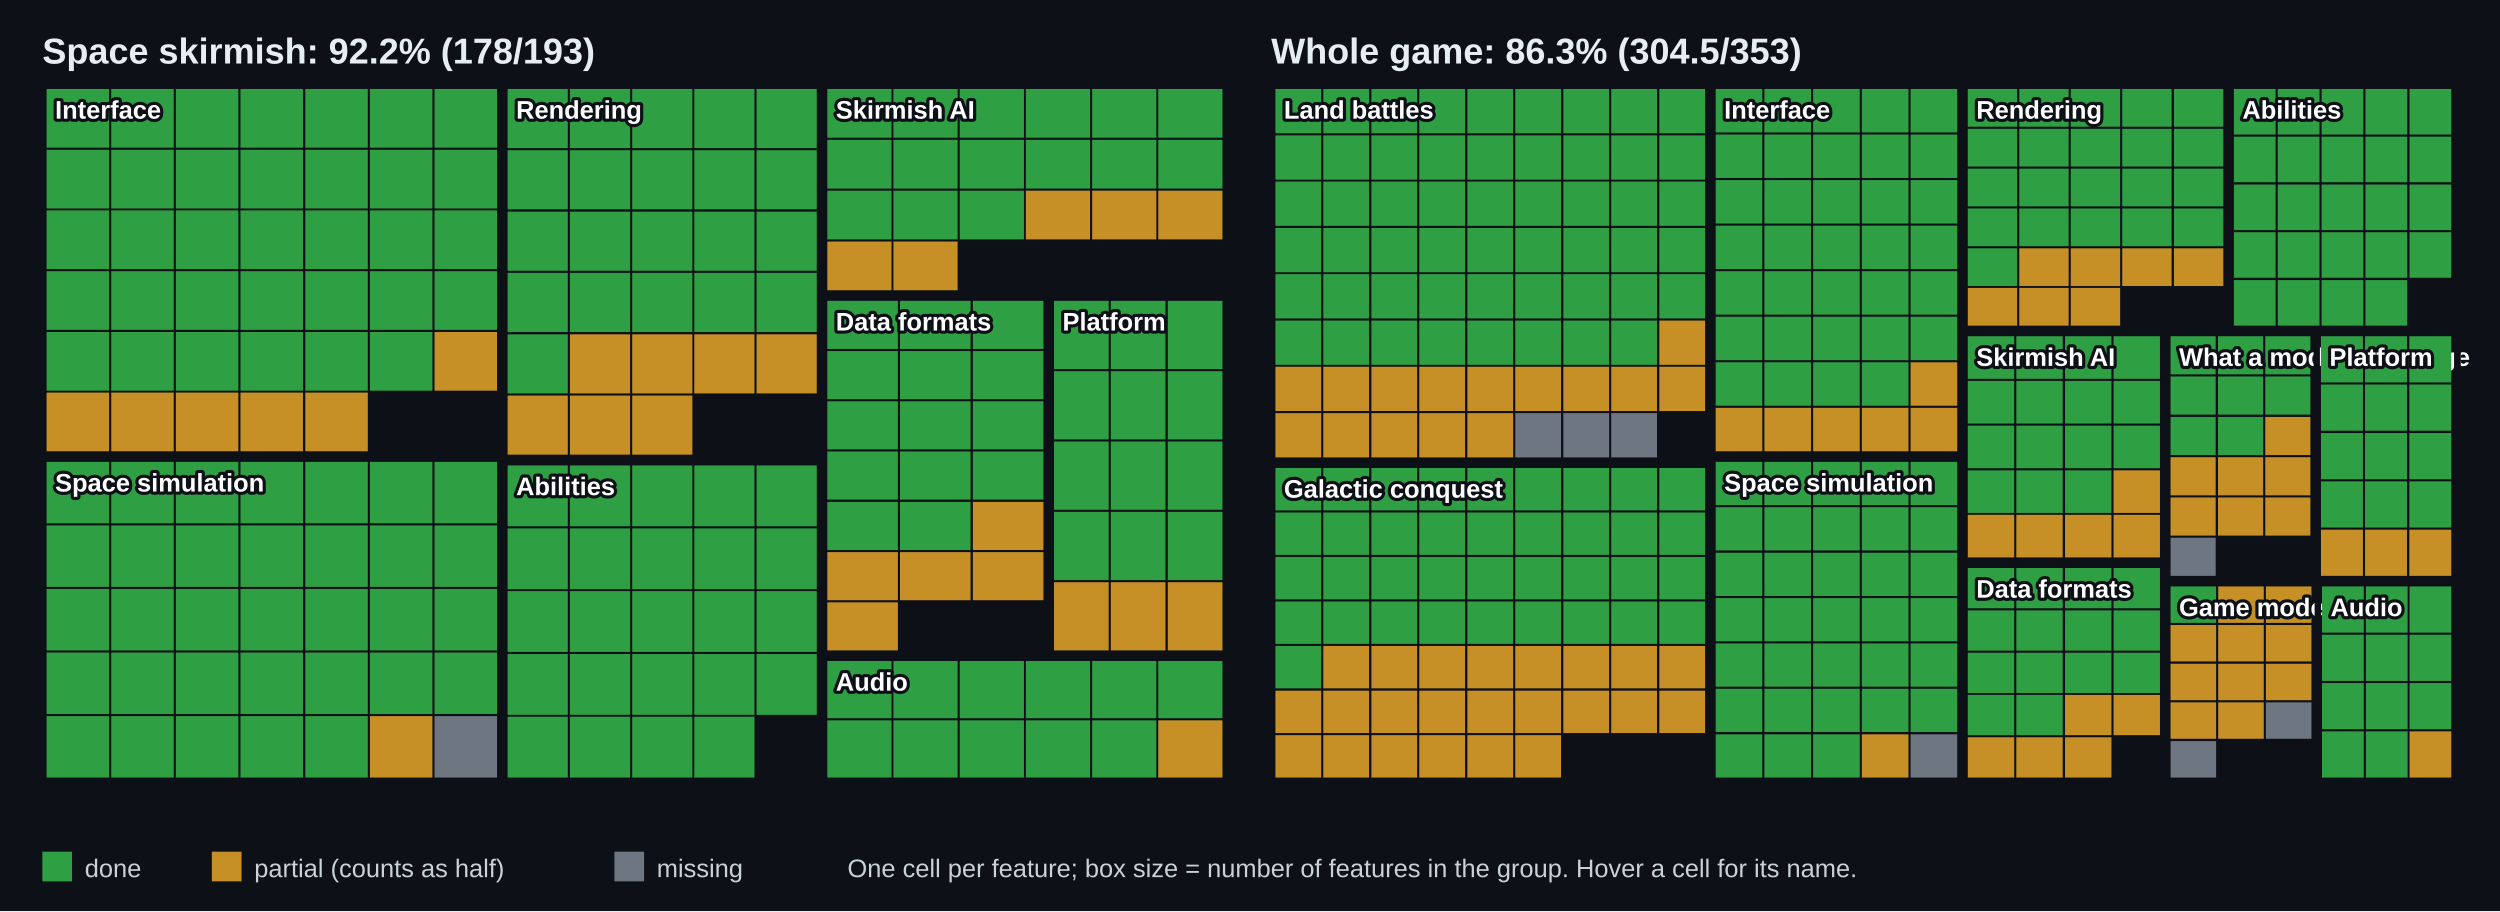
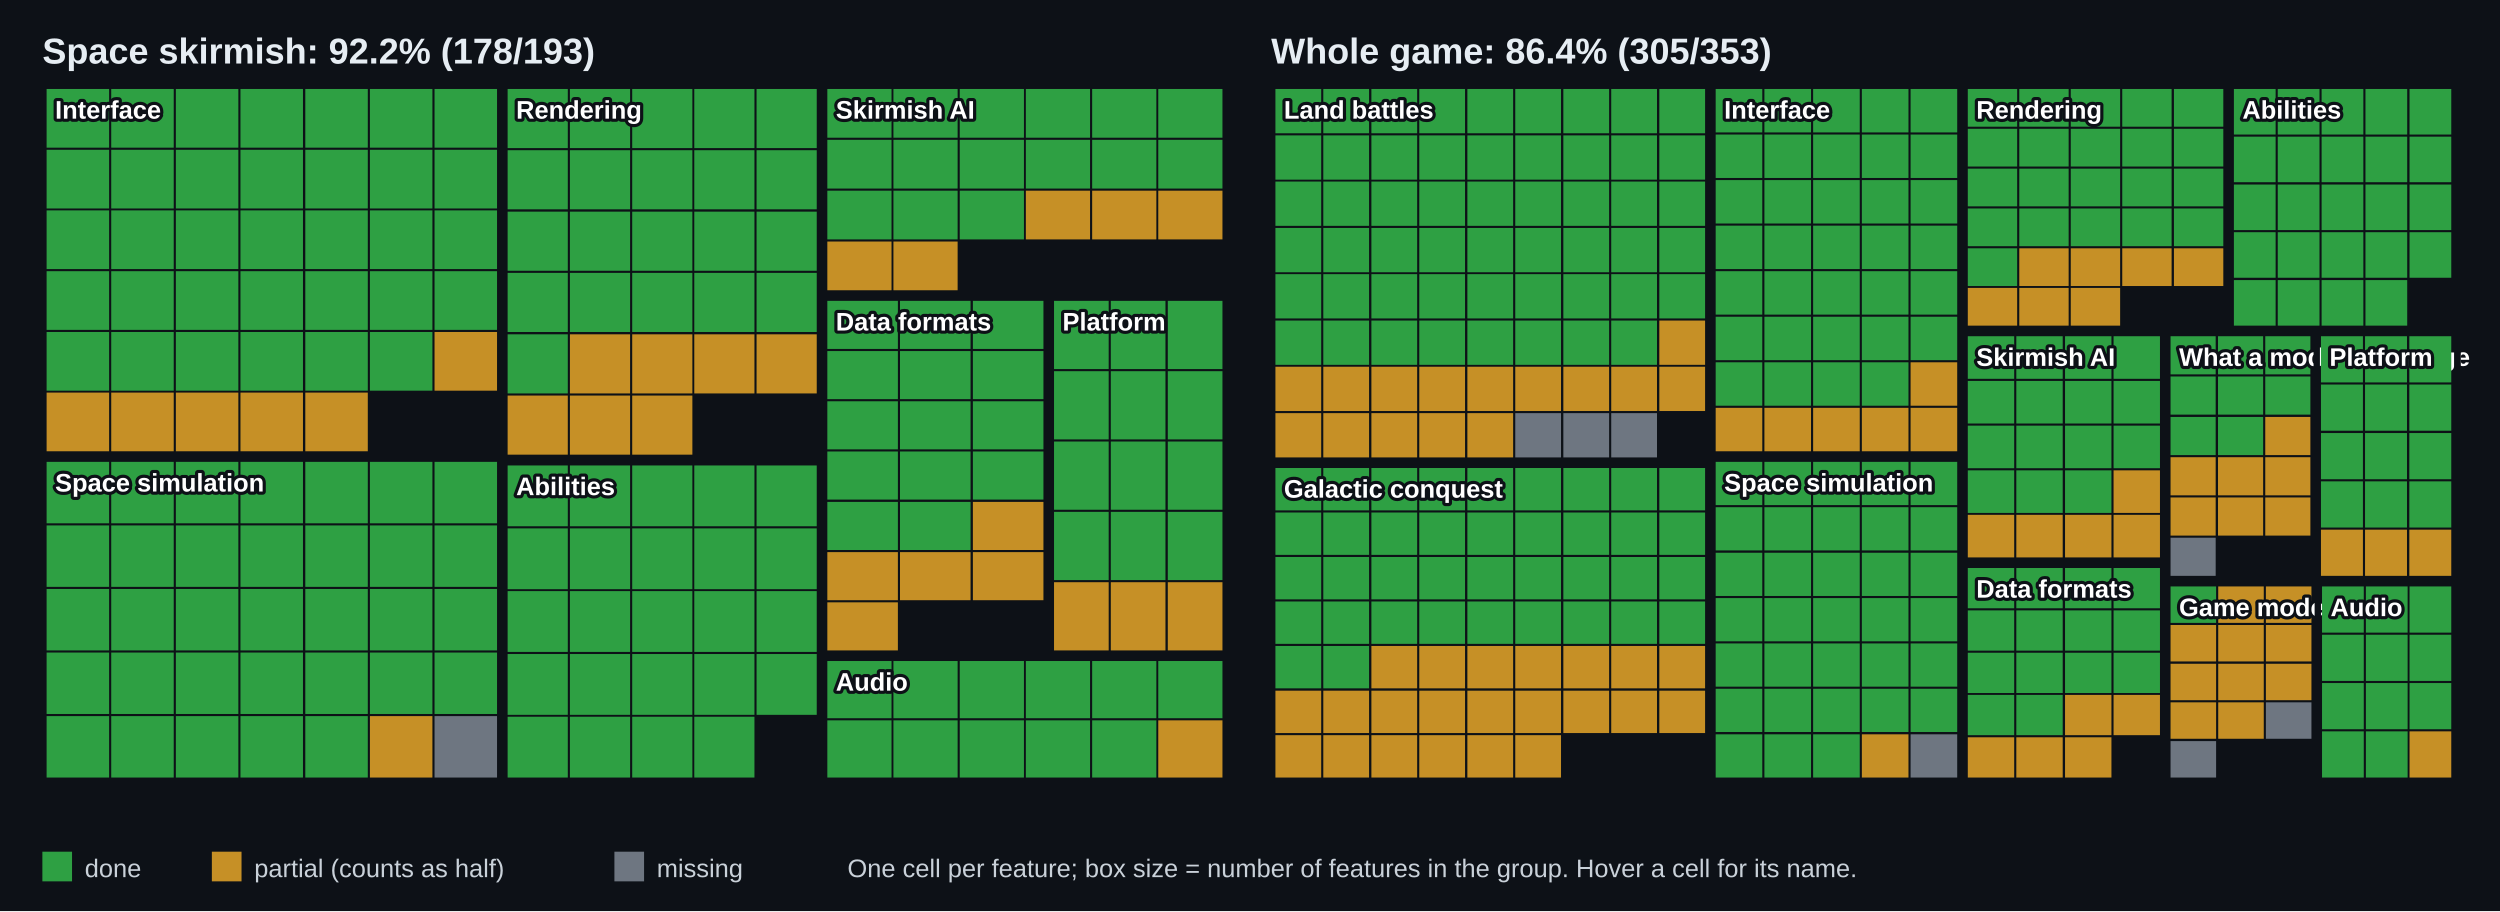
<svg xmlns="http://www.w3.org/2000/svg" viewBox="0 0 1180 430" width="1180" height="430" font-family="Segoe UI, Arial, sans-serif">
  <style>.title{font-size:17px;font-weight:700;fill:#e6edf3}.lab{font-size:12px;font-weight:700;fill:#fff}.lab.bg{stroke:#0d1117;stroke-width:3px;stroke-linejoin:round}.key{font-size:12px;fill:#c9d1d9}</style>
  <rect width="1180" height="430" fill="#0d1117" />
  <text x="20" y="30" class="title">Space skirmish: 92.2% (178/193)</text>
  <rect x="20" y="40" width="560" height="330" fill="#0d1117" />
  <rect x="22.0" y="42.0" width="29.5" height="27.7" fill="#2ea043" />
  <rect x="52.5" y="42.0" width="29.5" height="27.7" fill="#2ea043" />
  <rect x="83.0" y="42.0" width="29.5" height="27.7" fill="#2ea043" />
  <rect x="113.5" y="42.0" width="29.5" height="27.7" fill="#2ea043" />
  <rect x="144.1" y="42.0" width="29.5" height="27.7" fill="#2ea043" />
  <rect x="174.6" y="42.0" width="29.5" height="27.7" fill="#2ea043" />
  <rect x="205.1" y="42.0" width="29.5" height="27.7" fill="#2ea043" />
  <rect x="22.0" y="70.7" width="29.5" height="27.7" fill="#2ea043" />
  <rect x="52.5" y="70.7" width="29.5" height="27.7" fill="#2ea043" />
  <rect x="83.0" y="70.7" width="29.5" height="27.7" fill="#2ea043" />
  <rect x="113.5" y="70.7" width="29.5" height="27.7" fill="#2ea043" />
  <rect x="144.1" y="70.7" width="29.5" height="27.7" fill="#2ea043" />
  <rect x="174.6" y="70.7" width="29.5" height="27.7" fill="#2ea043" />
  <rect x="205.1" y="70.7" width="29.5" height="27.7" fill="#2ea043" />
  <rect x="22.0" y="99.3" width="29.5" height="27.7" fill="#2ea043" />
  <rect x="52.5" y="99.3" width="29.5" height="27.7" fill="#2ea043" />
  <rect x="83.0" y="99.3" width="29.5" height="27.7" fill="#2ea043" />
  <rect x="113.5" y="99.3" width="29.5" height="27.7" fill="#2ea043" />
  <rect x="144.1" y="99.3" width="29.5" height="27.7" fill="#2ea043" />
  <rect x="174.6" y="99.3" width="29.5" height="27.7" fill="#2ea043" />
  <rect x="205.1" y="99.3" width="29.5" height="27.7" fill="#2ea043" />
  <rect x="22.0" y="128.0" width="29.5" height="27.7" fill="#2ea043" />
  <rect x="52.5" y="128.0" width="29.5" height="27.7" fill="#2ea043" />
  <rect x="83.0" y="128.0" width="29.5" height="27.7" fill="#2ea043" />
  <rect x="113.5" y="128.0" width="29.5" height="27.7" fill="#2ea043" />
  <rect x="144.1" y="128.0" width="29.5" height="27.7" fill="#2ea043" />
  <rect x="174.6" y="128.0" width="29.5" height="27.7" fill="#2ea043" />
  <rect x="205.1" y="128.0" width="29.5" height="27.7" fill="#2ea043" />
  <rect x="22.0" y="156.7" width="29.5" height="27.7" fill="#2ea043" />
  <rect x="52.5" y="156.7" width="29.5" height="27.7" fill="#2ea043" />
  <rect x="83.0" y="156.7" width="29.5" height="27.7" fill="#2ea043" />
  <rect x="113.5" y="156.7" width="29.5" height="27.7" fill="#2ea043" />
  <rect x="144.1" y="156.7" width="29.5" height="27.7" fill="#2ea043" />
  <rect x="174.6" y="156.7" width="29.5" height="27.7" fill="#2ea043" />
  <rect x="205.1" y="156.7" width="29.5" height="27.7" fill="#c69026" />
  <rect x="22.0" y="185.3" width="29.5" height="27.7" fill="#c69026" />
  <rect x="52.5" y="185.3" width="29.5" height="27.7" fill="#c69026" />
  <rect x="83.0" y="185.3" width="29.5" height="27.7" fill="#c69026" />
  <rect x="113.5" y="185.3" width="29.5" height="27.7" fill="#c69026" />
  <rect x="144.1" y="185.3" width="29.5" height="27.7" fill="#c69026" />
  <rect x="20.0" y="40.0" width="217.6" height="176.0" fill="none" stroke="#0d1117" stroke-width="3" />
  <text x="26.0" y="56.0" class="lab bg">Interface</text>
  <text x="26.0" y="56.0" class="lab">Interface</text>
  <rect x="22.0" y="218.0" width="29.5" height="29.0" fill="#2ea043" />
  <rect x="52.5" y="218.0" width="29.5" height="29.0" fill="#2ea043" />
  <rect x="83.0" y="218.0" width="29.5" height="29.0" fill="#2ea043" />
  <rect x="113.5" y="218.0" width="29.5" height="29.0" fill="#2ea043" />
  <rect x="144.1" y="218.0" width="29.5" height="29.0" fill="#2ea043" />
  <rect x="174.6" y="218.0" width="29.5" height="29.0" fill="#2ea043" />
  <rect x="205.1" y="218.0" width="29.5" height="29.0" fill="#2ea043" />
  <rect x="22.0" y="248.0" width="29.5" height="29.0" fill="#2ea043" />
  <rect x="52.5" y="248.0" width="29.5" height="29.0" fill="#2ea043" />
  <rect x="83.0" y="248.0" width="29.5" height="29.0" fill="#2ea043" />
  <rect x="113.5" y="248.0" width="29.5" height="29.0" fill="#2ea043" />
  <rect x="144.1" y="248.0" width="29.5" height="29.0" fill="#2ea043" />
  <rect x="174.6" y="248.0" width="29.5" height="29.0" fill="#2ea043" />
  <rect x="205.1" y="248.0" width="29.5" height="29.0" fill="#2ea043" />
  <rect x="22.0" y="278.0" width="29.5" height="29.0" fill="#2ea043" />
  <rect x="52.5" y="278.0" width="29.5" height="29.0" fill="#2ea043" />
  <rect x="83.0" y="278.0" width="29.5" height="29.0" fill="#2ea043" />
  <rect x="113.5" y="278.0" width="29.5" height="29.0" fill="#2ea043" />
  <rect x="144.1" y="278.0" width="29.5" height="29.0" fill="#2ea043" />
  <rect x="174.6" y="278.0" width="29.5" height="29.0" fill="#2ea043" />
  <rect x="205.1" y="278.0" width="29.5" height="29.0" fill="#2ea043" />
  <rect x="22.0" y="308.0" width="29.5" height="29.0" fill="#2ea043" />
  <rect x="52.5" y="308.0" width="29.5" height="29.0" fill="#2ea043" />
  <rect x="83.0" y="308.0" width="29.5" height="29.0" fill="#2ea043" />
  <rect x="113.5" y="308.0" width="29.5" height="29.0" fill="#2ea043" />
  <rect x="144.1" y="308.0" width="29.5" height="29.0" fill="#2ea043" />
  <rect x="174.6" y="308.0" width="29.5" height="29.0" fill="#2ea043" />
  <rect x="205.1" y="308.0" width="29.5" height="29.0" fill="#2ea043" />
  <rect x="22.0" y="338.0" width="29.5" height="29.0" fill="#2ea043" />
  <rect x="52.5" y="338.0" width="29.5" height="29.0" fill="#2ea043" />
  <rect x="83.0" y="338.0" width="29.5" height="29.0" fill="#2ea043" />
  <rect x="113.5" y="338.0" width="29.5" height="29.0" fill="#2ea043" />
  <rect x="144.1" y="338.0" width="29.5" height="29.0" fill="#2ea043" />
  <rect x="174.6" y="338.0" width="29.5" height="29.0" fill="#c69026" />
  <rect x="205.1" y="338.0" width="29.5" height="29.0" fill="#6e7681" />
  <rect x="20.0" y="216.0" width="217.6" height="154.0" fill="none" stroke="#0d1117" stroke-width="3" />
  <text x="26.0" y="232.0" class="lab bg">Space simulation</text>
  <text x="26.0" y="232.0" class="lab">Space simulation</text>
  <rect x="239.6" y="42.0" width="28.4" height="27.9" fill="#2ea043" />
  <rect x="269.0" y="42.0" width="28.4" height="27.9" fill="#2ea043" />
  <rect x="298.4" y="42.0" width="28.4" height="27.9" fill="#2ea043" />
  <rect x="327.7" y="42.0" width="28.4" height="27.9" fill="#2ea043" />
  <rect x="357.1" y="42.0" width="28.4" height="27.9" fill="#2ea043" />
  <rect x="239.6" y="70.9" width="28.4" height="27.9" fill="#2ea043" />
  <rect x="269.0" y="70.9" width="28.4" height="27.9" fill="#2ea043" />
  <rect x="298.4" y="70.9" width="28.4" height="27.9" fill="#2ea043" />
  <rect x="327.7" y="70.9" width="28.4" height="27.9" fill="#2ea043" />
  <rect x="357.1" y="70.9" width="28.4" height="27.9" fill="#2ea043" />
  <rect x="239.6" y="99.9" width="28.4" height="27.9" fill="#2ea043" />
  <rect x="269.0" y="99.9" width="28.4" height="27.9" fill="#2ea043" />
  <rect x="298.4" y="99.9" width="28.4" height="27.9" fill="#2ea043" />
  <rect x="327.7" y="99.9" width="28.4" height="27.9" fill="#2ea043" />
  <rect x="357.1" y="99.9" width="28.4" height="27.9" fill="#2ea043" />
  <rect x="239.6" y="128.8" width="28.4" height="27.9" fill="#2ea043" />
  <rect x="269.0" y="128.8" width="28.4" height="27.9" fill="#2ea043" />
  <rect x="298.4" y="128.8" width="28.4" height="27.9" fill="#2ea043" />
  <rect x="327.7" y="128.8" width="28.4" height="27.9" fill="#2ea043" />
  <rect x="357.1" y="128.8" width="28.4" height="27.9" fill="#2ea043" />
  <rect x="239.6" y="157.8" width="28.4" height="27.9" fill="#2ea043" />
  <rect x="269.0" y="157.8" width="28.4" height="27.9" fill="#c69026" />
  <rect x="298.4" y="157.8" width="28.4" height="27.9" fill="#c69026" />
  <rect x="327.7" y="157.8" width="28.4" height="27.9" fill="#c69026" />
  <rect x="357.1" y="157.8" width="28.4" height="27.9" fill="#c69026" />
  <rect x="239.6" y="186.7" width="28.4" height="27.9" fill="#c69026" />
  <rect x="269.0" y="186.7" width="28.4" height="27.9" fill="#c69026" />
  <rect x="298.4" y="186.7" width="28.4" height="27.9" fill="#c69026" />
  <rect x="237.6" y="40.0" width="150.9" height="177.7" fill="none" stroke="#0d1117" stroke-width="3" />
  <text x="243.6" y="56.0" class="lab bg">Rendering</text>
  <text x="243.6" y="56.0" class="lab">Rendering</text>
  <rect x="239.6" y="219.7" width="28.4" height="28.7" fill="#2ea043" />
  <rect x="269.0" y="219.7" width="28.4" height="28.7" fill="#2ea043" />
  <rect x="298.4" y="219.7" width="28.4" height="28.7" fill="#2ea043" />
  <rect x="327.7" y="219.7" width="28.4" height="28.7" fill="#2ea043" />
  <rect x="357.1" y="219.7" width="28.4" height="28.7" fill="#2ea043" />
  <rect x="239.6" y="249.4" width="28.4" height="28.7" fill="#2ea043" />
  <rect x="269.0" y="249.4" width="28.4" height="28.7" fill="#2ea043" />
  <rect x="298.4" y="249.4" width="28.4" height="28.7" fill="#2ea043" />
  <rect x="327.7" y="249.4" width="28.4" height="28.7" fill="#2ea043" />
  <rect x="357.1" y="249.4" width="28.4" height="28.7" fill="#2ea043" />
  <rect x="239.6" y="279.0" width="28.4" height="28.7" fill="#2ea043" />
  <rect x="269.0" y="279.0" width="28.4" height="28.7" fill="#2ea043" />
  <rect x="298.4" y="279.0" width="28.4" height="28.7" fill="#2ea043" />
  <rect x="327.7" y="279.0" width="28.4" height="28.7" fill="#2ea043" />
  <rect x="357.1" y="279.0" width="28.4" height="28.7" fill="#2ea043" />
  <rect x="239.6" y="308.7" width="28.4" height="28.7" fill="#2ea043" />
  <rect x="269.0" y="308.7" width="28.4" height="28.7" fill="#2ea043" />
  <rect x="298.4" y="308.7" width="28.4" height="28.7" fill="#2ea043" />
  <rect x="327.7" y="308.7" width="28.4" height="28.7" fill="#2ea043" />
  <rect x="357.1" y="308.7" width="28.4" height="28.7" fill="#2ea043" />
  <rect x="239.6" y="338.3" width="28.4" height="28.7" fill="#2ea043" />
  <rect x="269.0" y="338.3" width="28.4" height="28.7" fill="#2ea043" />
  <rect x="298.4" y="338.3" width="28.4" height="28.7" fill="#2ea043" />
  <rect x="327.7" y="338.3" width="28.4" height="28.7" fill="#2ea043" />
  <rect x="237.6" y="217.7" width="150.9" height="152.3" fill="none" stroke="#0d1117" stroke-width="3" />
  <text x="243.6" y="233.7" class="lab bg">Abilities</text>
  <text x="243.6" y="233.7" class="lab">Abilities</text>
  <rect x="390.5" y="42.0" width="30.3" height="23.0" fill="#2ea043" />
  <rect x="421.7" y="42.0" width="30.3" height="23.0" fill="#2ea043" />
  <rect x="453.0" y="42.0" width="30.3" height="23.0" fill="#2ea043" />
  <rect x="484.2" y="42.0" width="30.3" height="23.0" fill="#2ea043" />
  <rect x="515.5" y="42.0" width="30.3" height="23.0" fill="#2ea043" />
  <rect x="546.7" y="42.0" width="30.3" height="23.0" fill="#2ea043" />
  <rect x="390.5" y="66.0" width="30.3" height="23.0" fill="#2ea043" />
  <rect x="421.7" y="66.0" width="30.3" height="23.0" fill="#2ea043" />
  <rect x="453.0" y="66.0" width="30.3" height="23.0" fill="#2ea043" />
  <rect x="484.2" y="66.0" width="30.3" height="23.0" fill="#2ea043" />
  <rect x="515.5" y="66.0" width="30.3" height="23.0" fill="#2ea043" />
  <rect x="546.7" y="66.0" width="30.3" height="23.0" fill="#2ea043" />
  <rect x="390.5" y="90.0" width="30.3" height="23.0" fill="#2ea043" />
  <rect x="421.7" y="90.0" width="30.3" height="23.0" fill="#2ea043" />
  <rect x="453.0" y="90.0" width="30.3" height="23.0" fill="#2ea043" />
  <rect x="484.2" y="90.0" width="30.3" height="23.0" fill="#c69026" />
  <rect x="515.5" y="90.0" width="30.3" height="23.0" fill="#c69026" />
  <rect x="546.7" y="90.0" width="30.3" height="23.0" fill="#c69026" />
  <rect x="390.5" y="114.0" width="30.3" height="23.0" fill="#c69026" />
  <rect x="421.7" y="114.0" width="30.3" height="23.0" fill="#c69026" />
  <rect x="388.5" y="40.0" width="191.5" height="100.0" fill="none" stroke="#0d1117" stroke-width="3" />
  <text x="394.5" y="56.0" class="lab bg">Skirmish AI</text>
  <text x="394.5" y="56.0" class="lab">Skirmish AI</text>
  <rect x="390.5" y="142.0" width="33.3" height="22.7" fill="#2ea043" />
  <rect x="424.8" y="142.0" width="33.3" height="22.7" fill="#2ea043" />
  <rect x="459.2" y="142.0" width="33.3" height="22.7" fill="#2ea043" />
  <rect x="390.5" y="165.7" width="33.3" height="22.7" fill="#2ea043" />
  <rect x="424.8" y="165.7" width="33.3" height="22.7" fill="#2ea043" />
  <rect x="459.2" y="165.7" width="33.3" height="22.7" fill="#2ea043" />
  <rect x="390.5" y="189.4" width="33.3" height="22.7" fill="#2ea043" />
  <rect x="424.8" y="189.4" width="33.3" height="22.7" fill="#2ea043" />
  <rect x="459.2" y="189.4" width="33.3" height="22.7" fill="#2ea043" />
  <rect x="390.5" y="213.1" width="33.3" height="22.7" fill="#2ea043" />
  <rect x="424.8" y="213.1" width="33.3" height="22.7" fill="#2ea043" />
  <rect x="459.2" y="213.1" width="33.3" height="22.7" fill="#2ea043" />
  <rect x="390.5" y="236.9" width="33.3" height="22.7" fill="#2ea043" />
  <rect x="424.8" y="236.9" width="33.3" height="22.7" fill="#2ea043" />
  <rect x="459.2" y="236.9" width="33.3" height="22.7" fill="#c69026" />
  <rect x="390.5" y="260.6" width="33.3" height="22.7" fill="#c69026" />
  <rect x="424.8" y="260.6" width="33.3" height="22.7" fill="#c69026" />
  <rect x="459.2" y="260.6" width="33.3" height="22.7" fill="#c69026" />
  <rect x="390.5" y="284.3" width="33.3" height="22.7" fill="#c69026" />
  <rect x="388.5" y="140.0" width="107.0" height="170.0" fill="none" stroke="#0d1117" stroke-width="3" />
  <text x="394.5" y="156.0" class="lab bg">Data formats</text>
  <text x="394.5" y="156.0" class="lab">Data formats</text>
  <rect x="497.5" y="142.0" width="25.8" height="32.2" fill="#2ea043" />
  <rect x="524.3" y="142.0" width="25.8" height="32.2" fill="#2ea043" />
  <rect x="551.2" y="142.0" width="25.8" height="32.2" fill="#2ea043" />
  <rect x="497.5" y="175.2" width="25.8" height="32.2" fill="#2ea043" />
  <rect x="524.3" y="175.2" width="25.8" height="32.2" fill="#2ea043" />
  <rect x="551.2" y="175.2" width="25.8" height="32.2" fill="#2ea043" />
  <rect x="497.5" y="208.4" width="25.8" height="32.2" fill="#2ea043" />
  <rect x="524.3" y="208.4" width="25.8" height="32.2" fill="#2ea043" />
  <rect x="551.2" y="208.4" width="25.8" height="32.2" fill="#2ea043" />
  <rect x="497.5" y="241.6" width="25.8" height="32.2" fill="#2ea043" />
  <rect x="524.3" y="241.6" width="25.8" height="32.2" fill="#2ea043" />
  <rect x="551.2" y="241.6" width="25.8" height="32.2" fill="#2ea043" />
  <rect x="497.5" y="274.8" width="25.8" height="32.2" fill="#c69026" />
  <rect x="524.3" y="274.8" width="25.8" height="32.2" fill="#c69026" />
  <rect x="551.2" y="274.8" width="25.8" height="32.2" fill="#c69026" />
  <rect x="495.5" y="140.0" width="84.5" height="170.0" fill="none" stroke="#0d1117" stroke-width="3" />
  <text x="501.5" y="156.0" class="lab bg">Platform</text>
  <text x="501.5" y="156.0" class="lab">Platform</text>
  <rect x="390.5" y="312.0" width="30.3" height="27.0" fill="#2ea043" />
  <rect x="421.7" y="312.0" width="30.3" height="27.0" fill="#2ea043" />
  <rect x="453.0" y="312.0" width="30.3" height="27.0" fill="#2ea043" />
  <rect x="484.2" y="312.0" width="30.3" height="27.0" fill="#2ea043" />
  <rect x="515.5" y="312.0" width="30.3" height="27.0" fill="#2ea043" />
  <rect x="546.7" y="312.0" width="30.3" height="27.0" fill="#2ea043" />
  <rect x="390.5" y="340.0" width="30.3" height="27.0" fill="#2ea043" />
  <rect x="421.7" y="340.0" width="30.3" height="27.0" fill="#2ea043" />
  <rect x="453.0" y="340.0" width="30.3" height="27.0" fill="#2ea043" />
  <rect x="484.2" y="340.0" width="30.3" height="27.0" fill="#2ea043" />
  <rect x="515.5" y="340.0" width="30.3" height="27.0" fill="#2ea043" />
  <rect x="546.7" y="340.0" width="30.3" height="27.0" fill="#c69026" />
  <rect x="388.5" y="310.0" width="191.5" height="60.0" fill="none" stroke="#0d1117" stroke-width="3" />
  <text x="394.5" y="326.0" class="lab bg">Audio</text>
  <text x="394.5" y="326.0" class="lab">Audio</text>
-   <text x="600" y="30" class="title">Whole game: 86.3% (304.5/353)</text>
+   <text x="600" y="30" class="title">Whole game: 86.4% (305/353)</text>
  <rect x="600" y="40" width="560" height="330" fill="#0d1117" />
  <rect x="602.0" y="42.0" width="21.6" height="20.9" fill="#2ea043" />
  <rect x="624.6" y="42.0" width="21.6" height="20.9" fill="#2ea043" />
  <rect x="647.3" y="42.0" width="21.6" height="20.9" fill="#2ea043" />
  <rect x="669.9" y="42.0" width="21.6" height="20.9" fill="#2ea043" />
  <rect x="692.6" y="42.0" width="21.6" height="20.9" fill="#2ea043" />
  <rect x="715.2" y="42.0" width="21.6" height="20.9" fill="#2ea043" />
  <rect x="737.9" y="42.0" width="21.6" height="20.9" fill="#2ea043" />
  <rect x="760.5" y="42.0" width="21.6" height="20.9" fill="#2ea043" />
  <rect x="783.2" y="42.0" width="21.6" height="20.9" fill="#2ea043" />
  <rect x="602.0" y="63.9" width="21.6" height="20.9" fill="#2ea043" />
  <rect x="624.6" y="63.9" width="21.6" height="20.9" fill="#2ea043" />
  <rect x="647.3" y="63.9" width="21.6" height="20.9" fill="#2ea043" />
  <rect x="669.9" y="63.9" width="21.6" height="20.9" fill="#2ea043" />
  <rect x="692.6" y="63.9" width="21.6" height="20.9" fill="#2ea043" />
  <rect x="715.2" y="63.9" width="21.6" height="20.9" fill="#2ea043" />
  <rect x="737.9" y="63.9" width="21.6" height="20.9" fill="#2ea043" />
  <rect x="760.5" y="63.9" width="21.6" height="20.9" fill="#2ea043" />
  <rect x="783.2" y="63.9" width="21.6" height="20.9" fill="#2ea043" />
  <rect x="602.0" y="85.7" width="21.6" height="20.9" fill="#2ea043" />
  <rect x="624.6" y="85.7" width="21.6" height="20.9" fill="#2ea043" />
  <rect x="647.3" y="85.7" width="21.6" height="20.9" fill="#2ea043" />
  <rect x="669.9" y="85.7" width="21.6" height="20.9" fill="#2ea043" />
  <rect x="692.6" y="85.7" width="21.6" height="20.9" fill="#2ea043" />
  <rect x="715.2" y="85.7" width="21.6" height="20.9" fill="#2ea043" />
  <rect x="737.9" y="85.7" width="21.6" height="20.9" fill="#2ea043" />
  <rect x="760.5" y="85.7" width="21.6" height="20.9" fill="#2ea043" />
  <rect x="783.2" y="85.7" width="21.6" height="20.9" fill="#2ea043" />
  <rect x="602.0" y="107.6" width="21.6" height="20.9" fill="#2ea043" />
  <rect x="624.6" y="107.6" width="21.6" height="20.9" fill="#2ea043" />
  <rect x="647.3" y="107.6" width="21.6" height="20.9" fill="#2ea043" />
  <rect x="669.9" y="107.6" width="21.6" height="20.9" fill="#2ea043" />
  <rect x="692.6" y="107.6" width="21.6" height="20.9" fill="#2ea043" />
  <rect x="715.2" y="107.6" width="21.6" height="20.9" fill="#2ea043" />
  <rect x="737.9" y="107.6" width="21.6" height="20.9" fill="#2ea043" />
  <rect x="760.5" y="107.6" width="21.6" height="20.9" fill="#2ea043" />
  <rect x="783.2" y="107.6" width="21.6" height="20.9" fill="#2ea043" />
  <rect x="602.0" y="129.4" width="21.6" height="20.9" fill="#2ea043" />
  <rect x="624.6" y="129.4" width="21.6" height="20.9" fill="#2ea043" />
  <rect x="647.3" y="129.4" width="21.6" height="20.9" fill="#2ea043" />
  <rect x="669.9" y="129.4" width="21.6" height="20.9" fill="#2ea043" />
  <rect x="692.6" y="129.4" width="21.6" height="20.9" fill="#2ea043" />
  <rect x="715.2" y="129.4" width="21.6" height="20.9" fill="#2ea043" />
  <rect x="737.9" y="129.4" width="21.6" height="20.9" fill="#2ea043" />
  <rect x="760.5" y="129.4" width="21.6" height="20.9" fill="#2ea043" />
  <rect x="783.2" y="129.4" width="21.6" height="20.9" fill="#2ea043" />
  <rect x="602.0" y="151.3" width="21.6" height="20.9" fill="#2ea043" />
  <rect x="624.6" y="151.3" width="21.6" height="20.9" fill="#2ea043" />
  <rect x="647.3" y="151.3" width="21.6" height="20.9" fill="#2ea043" />
  <rect x="669.9" y="151.3" width="21.6" height="20.9" fill="#2ea043" />
  <rect x="692.6" y="151.3" width="21.6" height="20.9" fill="#2ea043" />
  <rect x="715.2" y="151.3" width="21.6" height="20.9" fill="#2ea043" />
  <rect x="737.9" y="151.3" width="21.6" height="20.9" fill="#2ea043" />
  <rect x="760.5" y="151.3" width="21.6" height="20.9" fill="#2ea043" />
  <rect x="783.2" y="151.3" width="21.6" height="20.9" fill="#c69026" />
  <rect x="602.0" y="173.1" width="21.6" height="20.9" fill="#c69026" />
  <rect x="624.6" y="173.1" width="21.6" height="20.9" fill="#c69026" />
  <rect x="647.3" y="173.1" width="21.6" height="20.9" fill="#c69026" />
  <rect x="669.9" y="173.1" width="21.6" height="20.9" fill="#c69026" />
  <rect x="692.6" y="173.1" width="21.6" height="20.9" fill="#c69026" />
  <rect x="715.2" y="173.1" width="21.6" height="20.9" fill="#c69026" />
  <rect x="737.9" y="173.1" width="21.6" height="20.9" fill="#c69026" />
  <rect x="760.5" y="173.1" width="21.6" height="20.9" fill="#c69026" />
  <rect x="783.2" y="173.1" width="21.6" height="20.9" fill="#c69026" />
  <rect x="602.0" y="195.0" width="21.6" height="20.9" fill="#c69026" />
  <rect x="624.6" y="195.0" width="21.6" height="20.9" fill="#c69026" />
  <rect x="647.3" y="195.0" width="21.6" height="20.9" fill="#c69026" />
  <rect x="669.9" y="195.0" width="21.6" height="20.9" fill="#c69026" />
  <rect x="692.6" y="195.0" width="21.6" height="20.9" fill="#c69026" />
  <rect x="715.2" y="195.0" width="21.6" height="20.9" fill="#6e7681" />
  <rect x="737.9" y="195.0" width="21.6" height="20.9" fill="#6e7681" />
  <rect x="760.5" y="195.0" width="21.6" height="20.9" fill="#6e7681" />
  <rect x="600.0" y="40.0" width="207.8" height="178.9" fill="none" stroke="#0d1117" stroke-width="3" />
  <text x="606.0" y="56.0" class="lab bg">Land battles</text>
  <text x="606.0" y="56.0" class="lab">Land battles</text>
  <rect x="602.0" y="220.9" width="21.6" height="20.0" fill="#2ea043" />
  <rect x="624.6" y="220.9" width="21.6" height="20.0" fill="#2ea043" />
  <rect x="647.3" y="220.9" width="21.6" height="20.0" fill="#2ea043" />
  <rect x="669.9" y="220.9" width="21.6" height="20.0" fill="#2ea043" />
  <rect x="692.6" y="220.9" width="21.6" height="20.0" fill="#2ea043" />
  <rect x="715.2" y="220.9" width="21.6" height="20.0" fill="#2ea043" />
  <rect x="737.9" y="220.9" width="21.6" height="20.0" fill="#2ea043" />
  <rect x="760.5" y="220.9" width="21.6" height="20.0" fill="#2ea043" />
  <rect x="783.2" y="220.9" width="21.6" height="20.0" fill="#2ea043" />
  <rect x="602.0" y="241.9" width="21.6" height="20.0" fill="#2ea043" />
  <rect x="624.6" y="241.9" width="21.6" height="20.0" fill="#2ea043" />
  <rect x="647.3" y="241.9" width="21.6" height="20.0" fill="#2ea043" />
  <rect x="669.9" y="241.9" width="21.6" height="20.0" fill="#2ea043" />
  <rect x="692.6" y="241.9" width="21.6" height="20.0" fill="#2ea043" />
  <rect x="715.2" y="241.9" width="21.6" height="20.0" fill="#2ea043" />
  <rect x="737.9" y="241.9" width="21.6" height="20.0" fill="#2ea043" />
  <rect x="760.5" y="241.9" width="21.6" height="20.0" fill="#2ea043" />
  <rect x="783.2" y="241.9" width="21.6" height="20.0" fill="#2ea043" />
  <rect x="602.0" y="262.9" width="21.6" height="20.0" fill="#2ea043" />
  <rect x="624.6" y="262.9" width="21.6" height="20.0" fill="#2ea043" />
  <rect x="647.3" y="262.9" width="21.6" height="20.0" fill="#2ea043" />
  <rect x="669.9" y="262.9" width="21.6" height="20.0" fill="#2ea043" />
  <rect x="692.6" y="262.9" width="21.6" height="20.0" fill="#2ea043" />
  <rect x="715.2" y="262.9" width="21.6" height="20.0" fill="#2ea043" />
  <rect x="737.9" y="262.9" width="21.6" height="20.0" fill="#2ea043" />
  <rect x="760.5" y="262.9" width="21.6" height="20.0" fill="#2ea043" />
  <rect x="783.2" y="262.9" width="21.6" height="20.0" fill="#2ea043" />
  <rect x="602.0" y="283.9" width="21.6" height="20.0" fill="#2ea043" />
  <rect x="624.6" y="283.9" width="21.6" height="20.0" fill="#2ea043" />
  <rect x="647.3" y="283.9" width="21.6" height="20.0" fill="#2ea043" />
  <rect x="669.9" y="283.9" width="21.6" height="20.0" fill="#2ea043" />
  <rect x="692.6" y="283.9" width="21.6" height="20.0" fill="#2ea043" />
  <rect x="715.2" y="283.9" width="21.6" height="20.0" fill="#2ea043" />
  <rect x="737.9" y="283.9" width="21.6" height="20.0" fill="#2ea043" />
  <rect x="760.5" y="283.9" width="21.6" height="20.0" fill="#2ea043" />
  <rect x="783.2" y="283.9" width="21.6" height="20.0" fill="#2ea043" />
  <rect x="602.0" y="304.9" width="21.6" height="20.0" fill="#2ea043" />
-   <rect x="624.6" y="304.9" width="21.6" height="20.0" fill="#c69026" />
+   <rect x="624.6" y="304.9" width="21.6" height="20.0" fill="#2ea043" />
  <rect x="647.3" y="304.9" width="21.6" height="20.0" fill="#c69026" />
  <rect x="669.9" y="304.9" width="21.6" height="20.0" fill="#c69026" />
  <rect x="692.6" y="304.9" width="21.6" height="20.0" fill="#c69026" />
  <rect x="715.2" y="304.9" width="21.6" height="20.0" fill="#c69026" />
  <rect x="737.9" y="304.9" width="21.6" height="20.0" fill="#c69026" />
  <rect x="760.5" y="304.9" width="21.6" height="20.0" fill="#c69026" />
  <rect x="783.2" y="304.9" width="21.6" height="20.0" fill="#c69026" />
  <rect x="602.0" y="326.0" width="21.6" height="20.0" fill="#c69026" />
  <rect x="624.6" y="326.0" width="21.6" height="20.0" fill="#c69026" />
  <rect x="647.3" y="326.0" width="21.6" height="20.0" fill="#c69026" />
  <rect x="669.9" y="326.0" width="21.6" height="20.0" fill="#c69026" />
  <rect x="692.6" y="326.0" width="21.6" height="20.0" fill="#c69026" />
  <rect x="715.2" y="326.0" width="21.6" height="20.0" fill="#c69026" />
  <rect x="737.9" y="326.0" width="21.6" height="20.0" fill="#c69026" />
  <rect x="760.5" y="326.0" width="21.6" height="20.0" fill="#c69026" />
  <rect x="783.2" y="326.0" width="21.6" height="20.0" fill="#c69026" />
  <rect x="602.0" y="347.0" width="21.6" height="20.0" fill="#c69026" />
  <rect x="624.6" y="347.0" width="21.6" height="20.0" fill="#c69026" />
  <rect x="647.3" y="347.0" width="21.6" height="20.0" fill="#c69026" />
  <rect x="669.9" y="347.0" width="21.6" height="20.0" fill="#c69026" />
  <rect x="692.6" y="347.0" width="21.6" height="20.0" fill="#c69026" />
  <rect x="715.2" y="347.0" width="21.6" height="20.0" fill="#c69026" />
  <rect x="600.0" y="218.9" width="207.8" height="151.1" fill="none" stroke="#0d1117" stroke-width="3" />
  <text x="606.0" y="234.9" class="lab bg">Galactic conquest</text>
  <text x="606.0" y="234.9" class="lab">Galactic conquest</text>
  <rect x="809.8" y="42.0" width="22.0" height="20.5" fill="#2ea043" />
  <rect x="832.8" y="42.0" width="22.0" height="20.5" fill="#2ea043" />
  <rect x="855.8" y="42.0" width="22.0" height="20.5" fill="#2ea043" />
  <rect x="878.8" y="42.0" width="22.0" height="20.5" fill="#2ea043" />
  <rect x="901.8" y="42.0" width="22.0" height="20.5" fill="#2ea043" />
  <rect x="809.8" y="63.5" width="22.0" height="20.5" fill="#2ea043" />
  <rect x="832.8" y="63.5" width="22.0" height="20.5" fill="#2ea043" />
  <rect x="855.8" y="63.5" width="22.0" height="20.5" fill="#2ea043" />
  <rect x="878.8" y="63.5" width="22.0" height="20.5" fill="#2ea043" />
  <rect x="901.8" y="63.5" width="22.0" height="20.5" fill="#2ea043" />
  <rect x="809.8" y="85.0" width="22.0" height="20.5" fill="#2ea043" />
  <rect x="832.8" y="85.0" width="22.0" height="20.5" fill="#2ea043" />
  <rect x="855.8" y="85.0" width="22.0" height="20.5" fill="#2ea043" />
  <rect x="878.8" y="85.0" width="22.0" height="20.5" fill="#2ea043" />
  <rect x="901.8" y="85.0" width="22.0" height="20.5" fill="#2ea043" />
  <rect x="809.8" y="106.5" width="22.0" height="20.5" fill="#2ea043" />
  <rect x="832.8" y="106.5" width="22.0" height="20.5" fill="#2ea043" />
  <rect x="855.8" y="106.5" width="22.0" height="20.5" fill="#2ea043" />
  <rect x="878.8" y="106.5" width="22.0" height="20.5" fill="#2ea043" />
  <rect x="901.8" y="106.5" width="22.0" height="20.5" fill="#2ea043" />
  <rect x="809.8" y="128.0" width="22.0" height="20.5" fill="#2ea043" />
  <rect x="832.8" y="128.0" width="22.0" height="20.5" fill="#2ea043" />
  <rect x="855.8" y="128.0" width="22.0" height="20.5" fill="#2ea043" />
  <rect x="878.8" y="128.0" width="22.0" height="20.5" fill="#2ea043" />
  <rect x="901.8" y="128.0" width="22.0" height="20.5" fill="#2ea043" />
  <rect x="809.8" y="149.5" width="22.0" height="20.5" fill="#2ea043" />
  <rect x="832.8" y="149.5" width="22.0" height="20.5" fill="#2ea043" />
  <rect x="855.8" y="149.5" width="22.0" height="20.5" fill="#2ea043" />
  <rect x="878.8" y="149.5" width="22.0" height="20.5" fill="#2ea043" />
  <rect x="901.8" y="149.5" width="22.0" height="20.5" fill="#2ea043" />
  <rect x="809.8" y="171.0" width="22.0" height="20.5" fill="#2ea043" />
  <rect x="832.8" y="171.0" width="22.0" height="20.5" fill="#2ea043" />
  <rect x="855.8" y="171.0" width="22.0" height="20.5" fill="#2ea043" />
  <rect x="878.8" y="171.0" width="22.0" height="20.5" fill="#2ea043" />
  <rect x="901.8" y="171.0" width="22.0" height="20.5" fill="#c69026" />
  <rect x="809.8" y="192.5" width="22.0" height="20.5" fill="#c69026" />
  <rect x="832.8" y="192.5" width="22.0" height="20.5" fill="#c69026" />
  <rect x="855.8" y="192.5" width="22.0" height="20.5" fill="#c69026" />
  <rect x="878.8" y="192.5" width="22.0" height="20.5" fill="#c69026" />
  <rect x="901.8" y="192.5" width="22.0" height="20.5" fill="#c69026" />
  <rect x="807.8" y="40.0" width="119.0" height="176.0" fill="none" stroke="#0d1117" stroke-width="3" />
  <text x="813.8" y="56.0" class="lab bg">Interface</text>
  <text x="813.8" y="56.0" class="lab">Interface</text>
  <rect x="809.8" y="218.0" width="22.0" height="20.4" fill="#2ea043" />
  <rect x="832.8" y="218.0" width="22.0" height="20.4" fill="#2ea043" />
  <rect x="855.8" y="218.0" width="22.0" height="20.4" fill="#2ea043" />
  <rect x="878.8" y="218.0" width="22.0" height="20.4" fill="#2ea043" />
  <rect x="901.8" y="218.0" width="22.0" height="20.4" fill="#2ea043" />
  <rect x="809.8" y="239.4" width="22.0" height="20.4" fill="#2ea043" />
  <rect x="832.8" y="239.4" width="22.0" height="20.4" fill="#2ea043" />
  <rect x="855.8" y="239.4" width="22.0" height="20.4" fill="#2ea043" />
  <rect x="878.8" y="239.4" width="22.0" height="20.4" fill="#2ea043" />
  <rect x="901.8" y="239.4" width="22.0" height="20.4" fill="#2ea043" />
  <rect x="809.8" y="260.9" width="22.0" height="20.4" fill="#2ea043" />
  <rect x="832.8" y="260.9" width="22.0" height="20.4" fill="#2ea043" />
  <rect x="855.8" y="260.9" width="22.0" height="20.4" fill="#2ea043" />
  <rect x="878.8" y="260.9" width="22.0" height="20.4" fill="#2ea043" />
  <rect x="901.8" y="260.9" width="22.0" height="20.4" fill="#2ea043" />
  <rect x="809.8" y="282.3" width="22.0" height="20.4" fill="#2ea043" />
  <rect x="832.8" y="282.3" width="22.0" height="20.4" fill="#2ea043" />
  <rect x="855.8" y="282.3" width="22.0" height="20.4" fill="#2ea043" />
  <rect x="878.8" y="282.3" width="22.0" height="20.4" fill="#2ea043" />
  <rect x="901.8" y="282.3" width="22.0" height="20.4" fill="#2ea043" />
  <rect x="809.8" y="303.7" width="22.0" height="20.4" fill="#2ea043" />
  <rect x="832.8" y="303.7" width="22.0" height="20.4" fill="#2ea043" />
  <rect x="855.8" y="303.7" width="22.0" height="20.4" fill="#2ea043" />
  <rect x="878.8" y="303.7" width="22.0" height="20.4" fill="#2ea043" />
  <rect x="901.8" y="303.7" width="22.0" height="20.4" fill="#2ea043" />
  <rect x="809.8" y="325.1" width="22.0" height="20.4" fill="#2ea043" />
  <rect x="832.8" y="325.1" width="22.0" height="20.4" fill="#2ea043" />
  <rect x="855.8" y="325.1" width="22.0" height="20.4" fill="#2ea043" />
  <rect x="878.8" y="325.1" width="22.0" height="20.4" fill="#2ea043" />
  <rect x="901.8" y="325.1" width="22.0" height="20.4" fill="#2ea043" />
  <rect x="809.8" y="346.6" width="22.0" height="20.4" fill="#2ea043" />
  <rect x="832.8" y="346.6" width="22.0" height="20.4" fill="#2ea043" />
  <rect x="855.8" y="346.6" width="22.0" height="20.4" fill="#2ea043" />
  <rect x="878.8" y="346.6" width="22.0" height="20.4" fill="#c69026" />
  <rect x="901.8" y="346.6" width="22.0" height="20.4" fill="#6e7681" />
  <rect x="807.8" y="216.0" width="119.0" height="154.0" fill="none" stroke="#0d1117" stroke-width="3" />
  <text x="813.8" y="232.0" class="lab bg">Space simulation</text>
  <text x="813.8" y="232.0" class="lab">Space simulation</text>
  <rect x="928.8" y="42.0" width="23.3" height="17.8" fill="#2ea043" />
  <rect x="953.1" y="42.0" width="23.3" height="17.8" fill="#2ea043" />
  <rect x="977.4" y="42.0" width="23.3" height="17.8" fill="#2ea043" />
  <rect x="1001.7" y="42.0" width="23.3" height="17.8" fill="#2ea043" />
  <rect x="1026.1" y="42.0" width="23.3" height="17.8" fill="#2ea043" />
  <rect x="928.8" y="60.8" width="23.3" height="17.8" fill="#2ea043" />
  <rect x="953.1" y="60.8" width="23.3" height="17.8" fill="#2ea043" />
  <rect x="977.4" y="60.8" width="23.3" height="17.8" fill="#2ea043" />
  <rect x="1001.7" y="60.8" width="23.3" height="17.8" fill="#2ea043" />
  <rect x="1026.1" y="60.8" width="23.3" height="17.8" fill="#2ea043" />
  <rect x="928.8" y="79.6" width="23.3" height="17.8" fill="#2ea043" />
  <rect x="953.1" y="79.6" width="23.3" height="17.8" fill="#2ea043" />
  <rect x="977.4" y="79.6" width="23.3" height="17.8" fill="#2ea043" />
  <rect x="1001.7" y="79.6" width="23.3" height="17.8" fill="#2ea043" />
  <rect x="1026.1" y="79.6" width="23.3" height="17.8" fill="#2ea043" />
  <rect x="928.8" y="98.4" width="23.3" height="17.8" fill="#2ea043" />
  <rect x="953.1" y="98.4" width="23.3" height="17.8" fill="#2ea043" />
  <rect x="977.4" y="98.4" width="23.3" height="17.8" fill="#2ea043" />
  <rect x="1001.7" y="98.4" width="23.3" height="17.8" fill="#2ea043" />
  <rect x="1026.1" y="98.4" width="23.3" height="17.8" fill="#2ea043" />
  <rect x="928.8" y="117.2" width="23.3" height="17.8" fill="#2ea043" />
  <rect x="953.1" y="117.2" width="23.3" height="17.8" fill="#c69026" />
  <rect x="977.4" y="117.2" width="23.3" height="17.8" fill="#c69026" />
  <rect x="1001.7" y="117.2" width="23.3" height="17.8" fill="#c69026" />
  <rect x="1026.1" y="117.2" width="23.3" height="17.8" fill="#c69026" />
  <rect x="928.8" y="135.9" width="23.3" height="17.8" fill="#c69026" />
  <rect x="953.1" y="135.9" width="23.3" height="17.8" fill="#c69026" />
  <rect x="977.4" y="135.9" width="23.3" height="17.8" fill="#c69026" />
  <rect x="926.8" y="40.0" width="125.6" height="116.7" fill="none" stroke="#0d1117" stroke-width="3" />
  <text x="932.8" y="56.0" class="lab bg">Rendering</text>
  <text x="932.8" y="56.0" class="lab">Rendering</text>
  <rect x="1054.4" y="42.0" width="19.7" height="21.5" fill="#2ea043" />
  <rect x="1075.1" y="42.0" width="19.7" height="21.5" fill="#2ea043" />
  <rect x="1095.8" y="42.0" width="19.7" height="21.5" fill="#2ea043" />
  <rect x="1116.5" y="42.0" width="19.7" height="21.5" fill="#2ea043" />
  <rect x="1137.3" y="42.0" width="19.7" height="21.5" fill="#2ea043" />
  <rect x="1054.4" y="64.5" width="19.7" height="21.5" fill="#2ea043" />
  <rect x="1075.1" y="64.5" width="19.7" height="21.5" fill="#2ea043" />
  <rect x="1095.8" y="64.5" width="19.7" height="21.5" fill="#2ea043" />
  <rect x="1116.5" y="64.5" width="19.7" height="21.5" fill="#2ea043" />
  <rect x="1137.3" y="64.5" width="19.7" height="21.5" fill="#2ea043" />
  <rect x="1054.4" y="87.1" width="19.7" height="21.5" fill="#2ea043" />
  <rect x="1075.1" y="87.1" width="19.7" height="21.5" fill="#2ea043" />
  <rect x="1095.8" y="87.1" width="19.7" height="21.5" fill="#2ea043" />
  <rect x="1116.5" y="87.1" width="19.7" height="21.5" fill="#2ea043" />
  <rect x="1137.3" y="87.1" width="19.7" height="21.5" fill="#2ea043" />
  <rect x="1054.4" y="109.6" width="19.7" height="21.5" fill="#2ea043" />
  <rect x="1075.1" y="109.6" width="19.7" height="21.5" fill="#2ea043" />
  <rect x="1095.8" y="109.6" width="19.7" height="21.5" fill="#2ea043" />
  <rect x="1116.5" y="109.6" width="19.7" height="21.5" fill="#2ea043" />
  <rect x="1137.3" y="109.6" width="19.7" height="21.5" fill="#2ea043" />
  <rect x="1054.4" y="132.2" width="19.7" height="21.5" fill="#2ea043" />
  <rect x="1075.1" y="132.2" width="19.7" height="21.5" fill="#2ea043" />
  <rect x="1095.8" y="132.2" width="19.7" height="21.5" fill="#2ea043" />
  <rect x="1116.5" y="132.2" width="19.7" height="21.5" fill="#2ea043" />
  <rect x="1052.4" y="40.0" width="107.6" height="116.7" fill="none" stroke="#0d1117" stroke-width="3" />
  <text x="1058.4" y="56.0" class="lab bg">Abilities</text>
  <text x="1058.4" y="56.0" class="lab">Abilities</text>
  <rect x="928.8" y="158.7" width="21.9" height="20.1" fill="#2ea043" />
  <rect x="951.7" y="158.7" width="21.9" height="20.1" fill="#2ea043" />
  <rect x="974.7" y="158.7" width="21.9" height="20.1" fill="#2ea043" />
  <rect x="997.6" y="158.7" width="21.9" height="20.1" fill="#2ea043" />
  <rect x="928.8" y="179.8" width="21.9" height="20.1" fill="#2ea043" />
  <rect x="951.7" y="179.8" width="21.9" height="20.1" fill="#2ea043" />
  <rect x="974.7" y="179.8" width="21.9" height="20.1" fill="#2ea043" />
  <rect x="997.6" y="179.8" width="21.9" height="20.1" fill="#2ea043" />
  <rect x="928.8" y="200.9" width="21.9" height="20.1" fill="#2ea043" />
  <rect x="951.7" y="200.9" width="21.9" height="20.1" fill="#2ea043" />
  <rect x="974.7" y="200.9" width="21.9" height="20.1" fill="#2ea043" />
  <rect x="997.6" y="200.9" width="21.9" height="20.1" fill="#2ea043" />
  <rect x="928.8" y="222.0" width="21.9" height="20.1" fill="#2ea043" />
  <rect x="951.7" y="222.0" width="21.9" height="20.1" fill="#2ea043" />
  <rect x="974.7" y="222.0" width="21.9" height="20.1" fill="#2ea043" />
  <rect x="997.6" y="222.0" width="21.9" height="20.1" fill="#c69026" />
  <rect x="928.8" y="243.0" width="21.9" height="20.1" fill="#c69026" />
  <rect x="951.7" y="243.0" width="21.9" height="20.1" fill="#c69026" />
  <rect x="974.7" y="243.0" width="21.9" height="20.1" fill="#c69026" />
  <rect x="997.6" y="243.0" width="21.9" height="20.1" fill="#c69026" />
  <rect x="926.8" y="156.7" width="95.7" height="109.4" fill="none" stroke="#0d1117" stroke-width="3" />
  <text x="932.8" y="172.7" class="lab bg">Skirmish AI</text>
  <text x="932.8" y="172.7" class="lab">Skirmish AI</text>
  <rect x="928.8" y="268.1" width="21.9" height="19.0" fill="#2ea043" />
  <rect x="951.7" y="268.1" width="21.9" height="19.0" fill="#2ea043" />
  <rect x="974.7" y="268.1" width="21.9" height="19.0" fill="#2ea043" />
  <rect x="997.6" y="268.1" width="21.9" height="19.0" fill="#2ea043" />
  <rect x="928.8" y="288.1" width="21.9" height="19.0" fill="#2ea043" />
  <rect x="951.7" y="288.1" width="21.9" height="19.0" fill="#2ea043" />
  <rect x="974.7" y="288.1" width="21.9" height="19.0" fill="#2ea043" />
  <rect x="997.6" y="288.1" width="21.9" height="19.0" fill="#2ea043" />
  <rect x="928.8" y="308.1" width="21.9" height="19.0" fill="#2ea043" />
  <rect x="951.7" y="308.1" width="21.9" height="19.0" fill="#2ea043" />
  <rect x="974.7" y="308.1" width="21.9" height="19.0" fill="#2ea043" />
  <rect x="997.6" y="308.1" width="21.9" height="19.0" fill="#2ea043" />
  <rect x="928.8" y="328.0" width="21.9" height="19.0" fill="#2ea043" />
  <rect x="951.7" y="328.0" width="21.9" height="19.0" fill="#2ea043" />
  <rect x="974.7" y="328.0" width="21.9" height="19.0" fill="#c69026" />
  <rect x="997.6" y="328.0" width="21.9" height="19.0" fill="#c69026" />
  <rect x="928.8" y="348.0" width="21.9" height="19.0" fill="#c69026" />
  <rect x="951.7" y="348.0" width="21.9" height="19.0" fill="#c69026" />
  <rect x="974.7" y="348.0" width="21.9" height="19.0" fill="#c69026" />
  <rect x="926.8" y="266.1" width="95.7" height="103.9" fill="none" stroke="#0d1117" stroke-width="3" />
  <text x="932.8" y="282.1" class="lab bg">Data formats</text>
  <text x="932.8" y="282.1" class="lab">Data formats</text>
  <rect x="1024.5" y="158.7" width="21.3" height="18.0" fill="#2ea043" />
  <rect x="1046.9" y="158.7" width="21.3" height="18.0" fill="#2ea043" />
  <rect x="1069.2" y="158.7" width="21.3" height="18.0" fill="#2ea043" />
  <rect x="1024.5" y="177.7" width="21.3" height="18.0" fill="#2ea043" />
  <rect x="1046.9" y="177.7" width="21.3" height="18.0" fill="#2ea043" />
  <rect x="1069.2" y="177.7" width="21.3" height="18.0" fill="#2ea043" />
  <rect x="1024.5" y="196.8" width="21.3" height="18.0" fill="#2ea043" />
  <rect x="1046.9" y="196.8" width="21.3" height="18.0" fill="#2ea043" />
  <rect x="1069.2" y="196.8" width="21.3" height="18.0" fill="#c69026" />
  <rect x="1024.5" y="215.8" width="21.3" height="18.0" fill="#c69026" />
  <rect x="1046.9" y="215.8" width="21.3" height="18.0" fill="#c69026" />
  <rect x="1069.2" y="215.8" width="21.3" height="18.0" fill="#c69026" />
  <rect x="1024.5" y="234.8" width="21.3" height="18.0" fill="#c69026" />
  <rect x="1046.9" y="234.8" width="21.3" height="18.0" fill="#c69026" />
  <rect x="1069.2" y="234.8" width="21.3" height="18.0" fill="#c69026" />
  <rect x="1024.5" y="253.8" width="21.3" height="18.0" fill="#6e7681" />
  <rect x="1022.5" y="156.7" width="71.0" height="118.1" fill="none" stroke="#0d1117" stroke-width="3" />
  <text x="1028.5" y="172.7" class="lab bg">What a mod can change</text>
  <text x="1028.5" y="172.7" class="lab">What a mod can change</text>
  <rect x="1095.5" y="158.7" width="19.8" height="21.8" fill="#2ea043" />
  <rect x="1116.3" y="158.7" width="19.8" height="21.8" fill="#2ea043" />
  <rect x="1137.2" y="158.7" width="19.8" height="21.8" fill="#2ea043" />
  <rect x="1095.5" y="181.5" width="19.8" height="21.8" fill="#2ea043" />
  <rect x="1116.3" y="181.5" width="19.8" height="21.8" fill="#2ea043" />
  <rect x="1137.2" y="181.5" width="19.8" height="21.8" fill="#2ea043" />
  <rect x="1095.5" y="204.4" width="19.8" height="21.8" fill="#2ea043" />
  <rect x="1116.3" y="204.4" width="19.8" height="21.8" fill="#2ea043" />
  <rect x="1137.2" y="204.4" width="19.8" height="21.8" fill="#2ea043" />
  <rect x="1095.5" y="227.2" width="19.8" height="21.8" fill="#2ea043" />
  <rect x="1116.3" y="227.2" width="19.8" height="21.8" fill="#2ea043" />
  <rect x="1137.2" y="227.2" width="19.8" height="21.8" fill="#2ea043" />
  <rect x="1095.5" y="250.0" width="19.8" height="21.8" fill="#c69026" />
  <rect x="1116.3" y="250.0" width="19.8" height="21.8" fill="#c69026" />
  <rect x="1137.2" y="250.0" width="19.8" height="21.8" fill="#c69026" />
  <rect x="1093.5" y="156.7" width="66.5" height="118.1" fill="none" stroke="#0d1117" stroke-width="3" />
  <text x="1099.5" y="172.7" class="lab bg">Platform</text>
  <text x="1099.5" y="172.7" class="lab">Platform</text>
  <rect x="1024.5" y="276.8" width="21.5" height="17.2" fill="#2ea043" />
  <rect x="1047.0" y="276.8" width="21.5" height="17.2" fill="#c69026" />
  <rect x="1069.5" y="276.8" width="21.5" height="17.2" fill="#c69026" />
  <rect x="1024.5" y="295.0" width="21.5" height="17.2" fill="#c69026" />
  <rect x="1047.0" y="295.0" width="21.5" height="17.2" fill="#c69026" />
  <rect x="1069.5" y="295.0" width="21.5" height="17.2" fill="#c69026" />
  <rect x="1024.5" y="313.3" width="21.5" height="17.2" fill="#c69026" />
  <rect x="1047.0" y="313.3" width="21.5" height="17.2" fill="#c69026" />
  <rect x="1069.5" y="313.3" width="21.5" height="17.2" fill="#c69026" />
  <rect x="1024.5" y="331.5" width="21.5" height="17.2" fill="#c69026" />
  <rect x="1047.0" y="331.5" width="21.5" height="17.2" fill="#c69026" />
  <rect x="1069.5" y="331.5" width="21.5" height="17.2" fill="#6e7681" />
  <rect x="1024.5" y="349.8" width="21.5" height="17.2" fill="#6e7681" />
  <rect x="1022.5" y="274.8" width="71.5" height="95.2" fill="none" stroke="#0d1117" stroke-width="3" />
  <text x="1028.5" y="290.8" class="lab bg">Game modes</text>
  <text x="1028.5" y="290.8" class="lab">Game modes</text>
  <rect x="1096.0" y="276.8" width="19.7" height="21.8" fill="#2ea043" />
  <rect x="1116.7" y="276.8" width="19.7" height="21.8" fill="#2ea043" />
  <rect x="1137.3" y="276.8" width="19.7" height="21.8" fill="#2ea043" />
  <rect x="1096.0" y="299.6" width="19.7" height="21.8" fill="#2ea043" />
  <rect x="1116.7" y="299.6" width="19.7" height="21.8" fill="#2ea043" />
  <rect x="1137.3" y="299.6" width="19.7" height="21.8" fill="#2ea043" />
  <rect x="1096.0" y="322.4" width="19.7" height="21.8" fill="#2ea043" />
  <rect x="1116.7" y="322.4" width="19.7" height="21.8" fill="#2ea043" />
  <rect x="1137.3" y="322.4" width="19.7" height="21.8" fill="#2ea043" />
  <rect x="1096.0" y="345.2" width="19.7" height="21.8" fill="#2ea043" />
  <rect x="1116.7" y="345.2" width="19.7" height="21.8" fill="#2ea043" />
  <rect x="1137.3" y="345.2" width="19.7" height="21.8" fill="#c69026" />
  <rect x="1094.0" y="274.8" width="66.0" height="95.2" fill="none" stroke="#0d1117" stroke-width="3" />
  <text x="1100.0" y="290.8" class="lab bg">Audio</text>
  <text x="1100.0" y="290.8" class="lab">Audio</text>
  <g transform="translate(20 402)">
    <rect width="14" height="14" fill="#2ea043" />
    <text x="20" y="12" class="key">done</text>
    <rect x="80" width="14" height="14" fill="#c69026" />
    <text x="100" y="12" class="key">partial (counts as half)</text>
    <rect x="270" width="14" height="14" fill="#6e7681" />
    <text x="290" y="12" class="key">missing</text>
    <text x="380" y="12" class="key">One cell per feature; box size = number of features in the group. Hover a cell for its name.</text>
  </g>
</svg>
